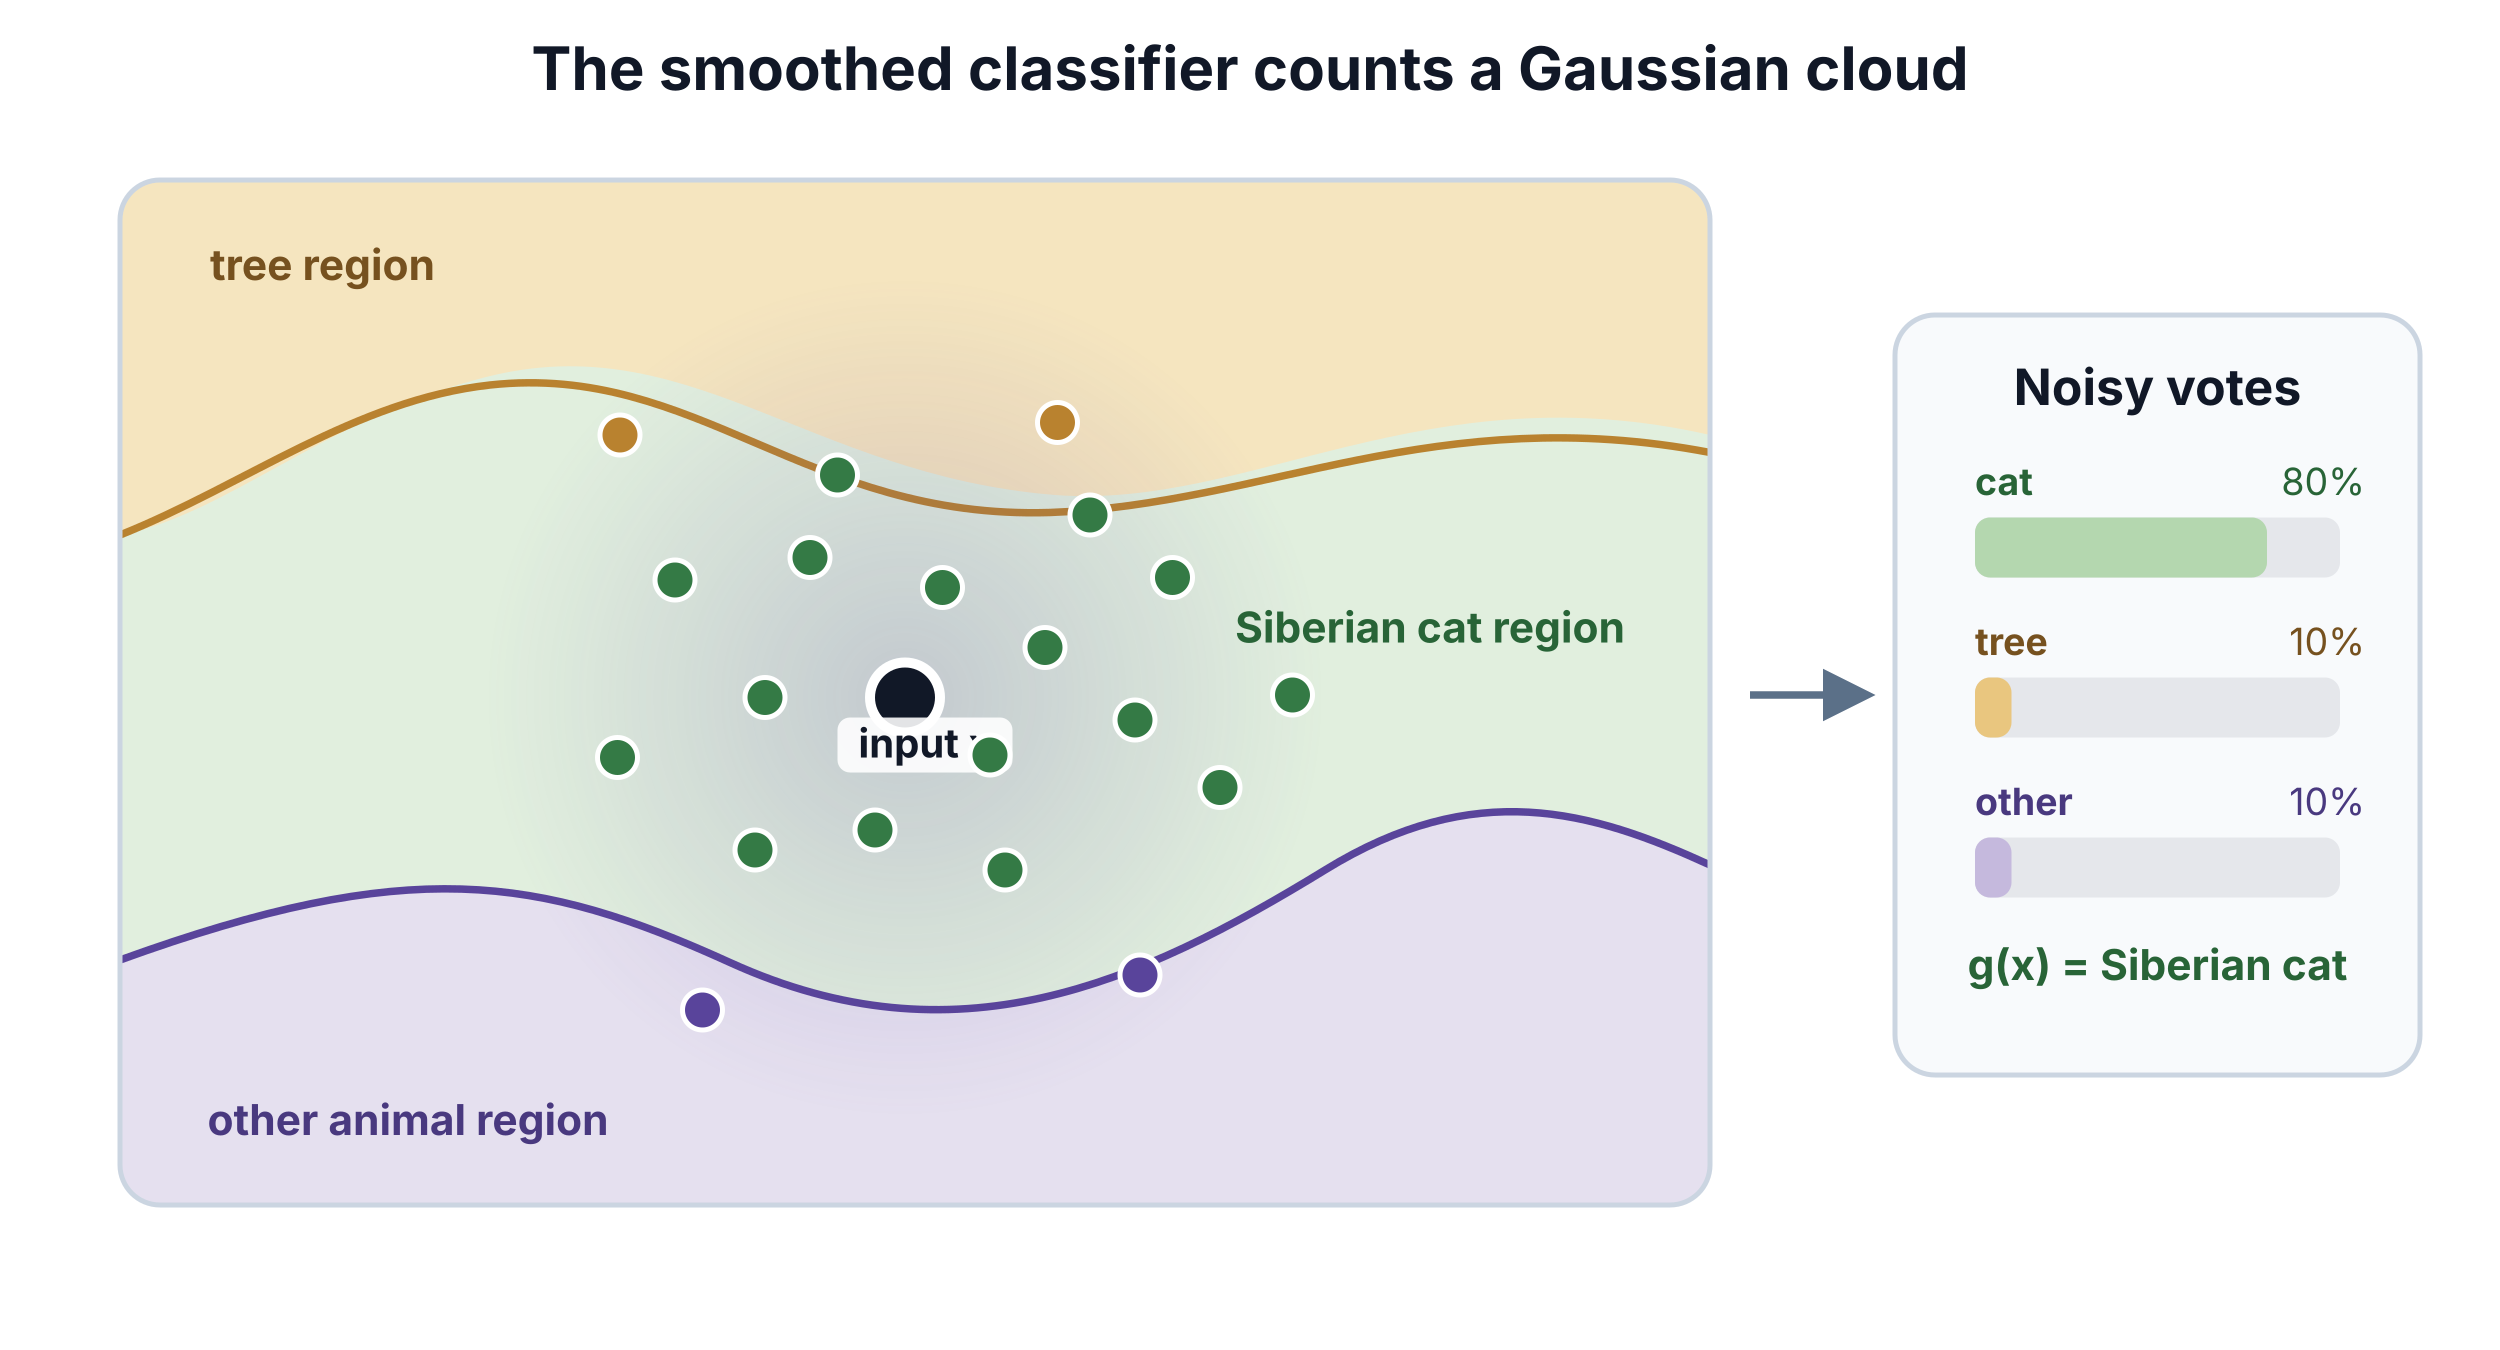
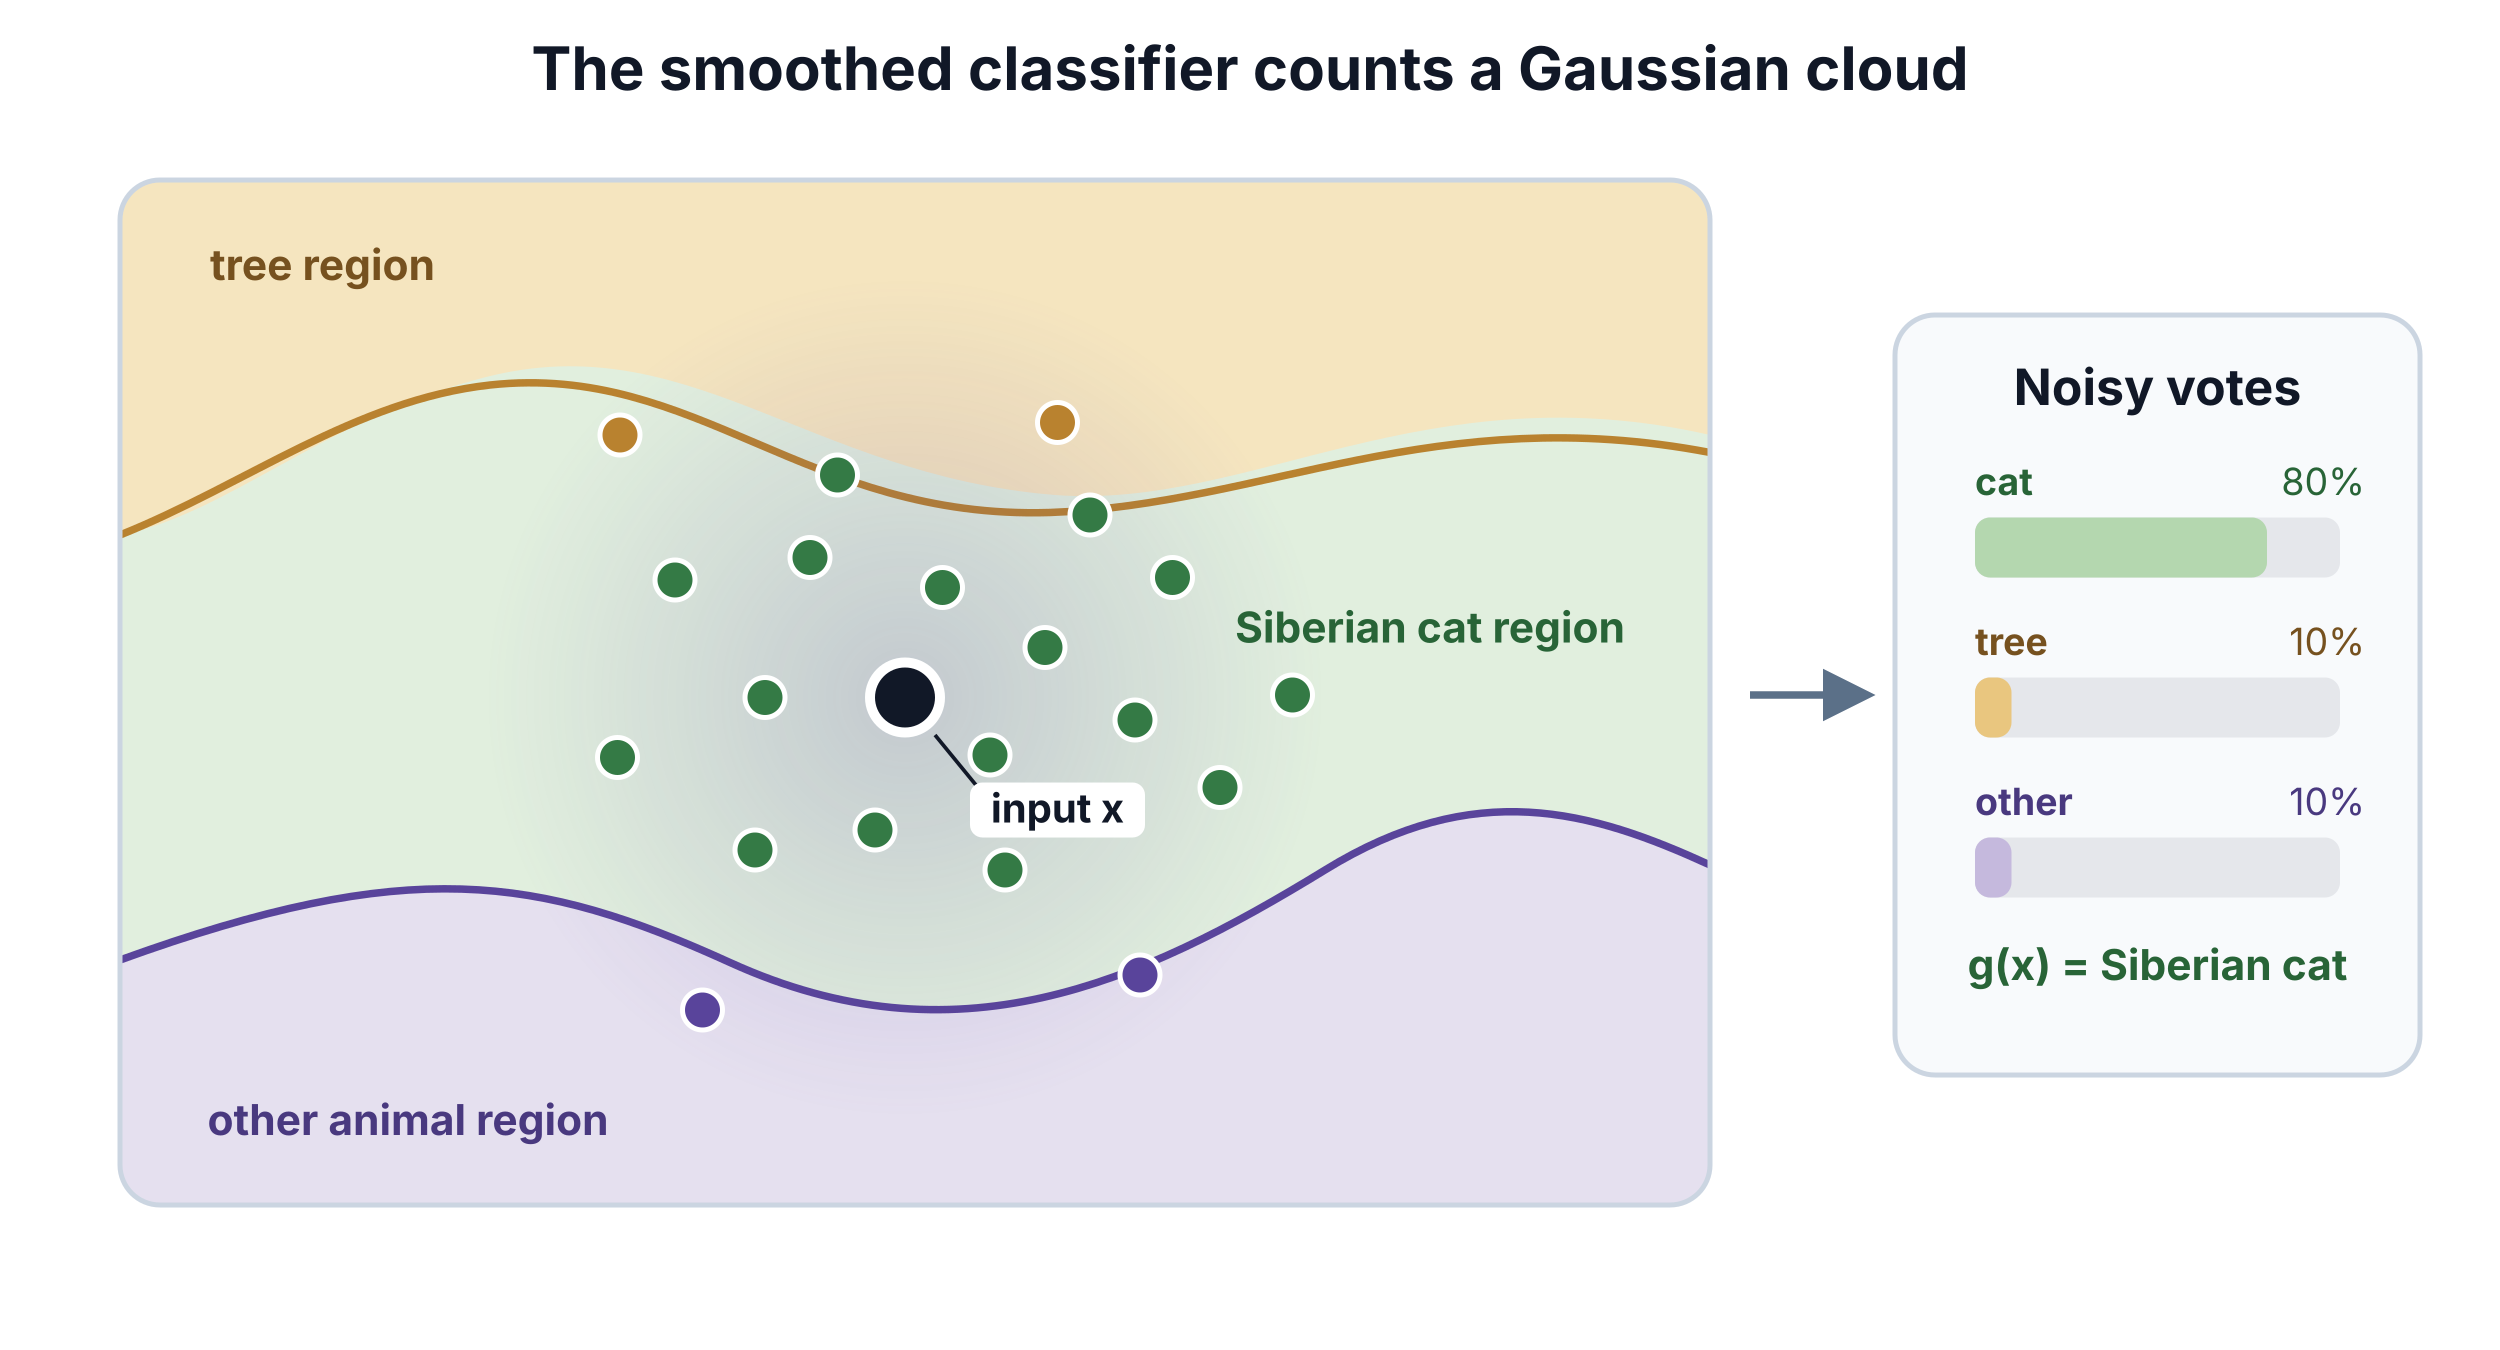
<svg xmlns="http://www.w3.org/2000/svg" viewBox="0 0 1000 540" role="img" aria-labelledby="title desc">
  <defs>
    <radialGradient id="cloud">
      <stop offset="0" stop-color="#59449b" stop-opacity="0.22" />
      <stop offset="1" stop-color="#59449b" stop-opacity="0" />
    </radialGradient>
    <marker id="arrow" viewBox="0 0 10 10" refX="8" refY="5" markerWidth="7" markerHeight="7" orient="auto">
      <path d="M0 0L10 5L0 10Z" fill="#5b7088" />
    </marker>
  </defs>
  <rect width="1000" height="540" fill="#fff" />
  <text x="500" y="36" text-anchor="middle" font-family="-apple-system,BlinkMacSystemFont,'Segoe UI',sans-serif" font-size="24" font-weight="650" fill="#111827">The smoothed classifier counts a Gaussian cloud</text>
  <g font-family="-apple-system,BlinkMacSystemFont,'Segoe UI',sans-serif">
    <clipPath id="panel">
      <rect x="48" y="72" width="636" height="410" rx="16" />
    </clipPath>
    <g clip-path="url(#panel)">
      <rect x="48" y="72" width="636" height="410" fill="#e1efde" />
      <path d="M48 72 H684 V174 C570 148 500 204 422 198 C322 190 274 128 190 152 C130 168 90 206 48 214 Z" fill="#f5e5bf" />
      <path d="M48 384 C164 342 215 350 292 385 C382 426 455 394 530 348 C590 311 636 324 684 346 V482 H48 Z" fill="#e5e0ef" />
      <path d="M48 214 C98 194 142 160 196 154 C279 145 322 208 420 205 C506 202 574 160 684 181" fill="none" stroke="#b9822f" stroke-width="3" />
      <path d="M48 384 C164 342 215 350 292 385 C382 426 455 394 530 348 C590 311 636 324 684 346" fill="none" stroke="#59449b" stroke-width="3" />
      <circle cx="362" cy="279" r="168" fill="url(#cloud)" />
      <circle cx="362" cy="279" r="14" fill="#111827" stroke="#fff" stroke-width="4" />
-       <rect x="335" y="287" width="70" height="22" rx="5" fill="#fff" fill-opacity="0.88" />
-       <text x="370" y="303" text-anchor="middle" font-size="16" font-weight="650" fill="#111827">input x</text>
+       <line x1="374" y1="294" x2="392" y2="316" stroke="#111827" stroke-width="1.5" />
+       <rect x="388" y="313" width="70" height="22" rx="5" fill="#fff" />
+       <text x="423" y="329" text-anchor="middle" font-size="16" font-weight="650" fill="#111827">input x</text>
      <g fill="#347a45" stroke="#fff" stroke-width="2">
        <circle cx="270" cy="232" r="8" />
        <circle cx="306" cy="279" r="8" />
        <circle cx="324" cy="223" r="8" />
        <circle cx="350" cy="332" r="8" />
        <circle cx="377" cy="235" r="8" />
        <circle cx="396" cy="302" r="8" />
        <circle cx="418" cy="259" r="8" />
        <circle cx="454" cy="288" r="8" />
        <circle cx="469" cy="231" r="8" />
        <circle cx="402" cy="348" r="8" />
        <circle cx="302" cy="340" r="8" />
        <circle cx="488" cy="315" r="8" />
        <circle cx="247" cy="303" r="8" />
        <circle cx="436" cy="206" r="8" />
        <circle cx="335" cy="190" r="8" />
        <circle cx="517" cy="278" r="8" />
      </g>
      <g fill="#b9822f" stroke="#fff" stroke-width="2">
        <circle cx="248" cy="174" r="8" />
        <circle cx="423" cy="169" r="8" />
      </g>
      <g fill="#59449b" stroke="#fff" stroke-width="2">
        <circle cx="281" cy="404" r="8" />
        <circle cx="456" cy="390" r="8" />
      </g>
      <text x="84" y="112" font-size="17" font-weight="650" fill="#76511f">tree region</text>
      <text x="650" y="257" text-anchor="end" font-size="17" font-weight="650" fill="#286437">Siberian cat region</text>
      <text x="83" y="454" font-size="17" font-weight="650" fill="#49397f">other animal region</text>
    </g>
    <rect x="48" y="72" width="636" height="410" rx="16" fill="none" stroke="#cbd5e1" stroke-width="2" />
    <line x1="700" y1="278" x2="746" y2="278" stroke="#5b7088" stroke-width="3" marker-end="url(#arrow)" />
    <rect x="758" y="126" width="210" height="304" rx="16" fill="#f8fafc" stroke="#cbd5e1" stroke-width="2" />
    <text x="863" y="162" text-anchor="middle" font-size="20" font-weight="650" fill="#111827">Noisy votes</text>
    <text x="790" y="198" font-size="15" font-weight="650" fill="#286437">cat</text>
    <text x="946" y="198" text-anchor="end" font-size="15" fill="#286437">80%</text>
    <rect x="790" y="207" width="146" height="24" rx="6" fill="#e5e7eb" />
    <rect x="790" y="207" width="116.8" height="24" rx="6" fill="#b4d7af" />
    <text x="790" y="262" font-size="15" font-weight="650" fill="#76511f">tree</text>
    <text x="946" y="262" text-anchor="end" font-size="15" fill="#76511f">10%</text>
    <rect x="790" y="271" width="146" height="24" rx="6" fill="#e5e7eb" />
    <rect x="790" y="271" width="14.6" height="24" rx="6" fill="#e9c67f" />
    <text x="790" y="326" font-size="15" font-weight="650" fill="#49397f">other</text>
    <text x="946" y="326" text-anchor="end" font-size="15" fill="#49397f">10%</text>
    <rect x="790" y="335" width="146" height="24" rx="6" fill="#e5e7eb" />
    <rect x="790" y="335" width="14.6" height="24" rx="6" fill="#c5b9dd" />
    <text x="863" y="392" text-anchor="middle" font-size="17" font-weight="700" fill="#286437">g(x) = Siberian cat</text>
  </g>
</svg>
